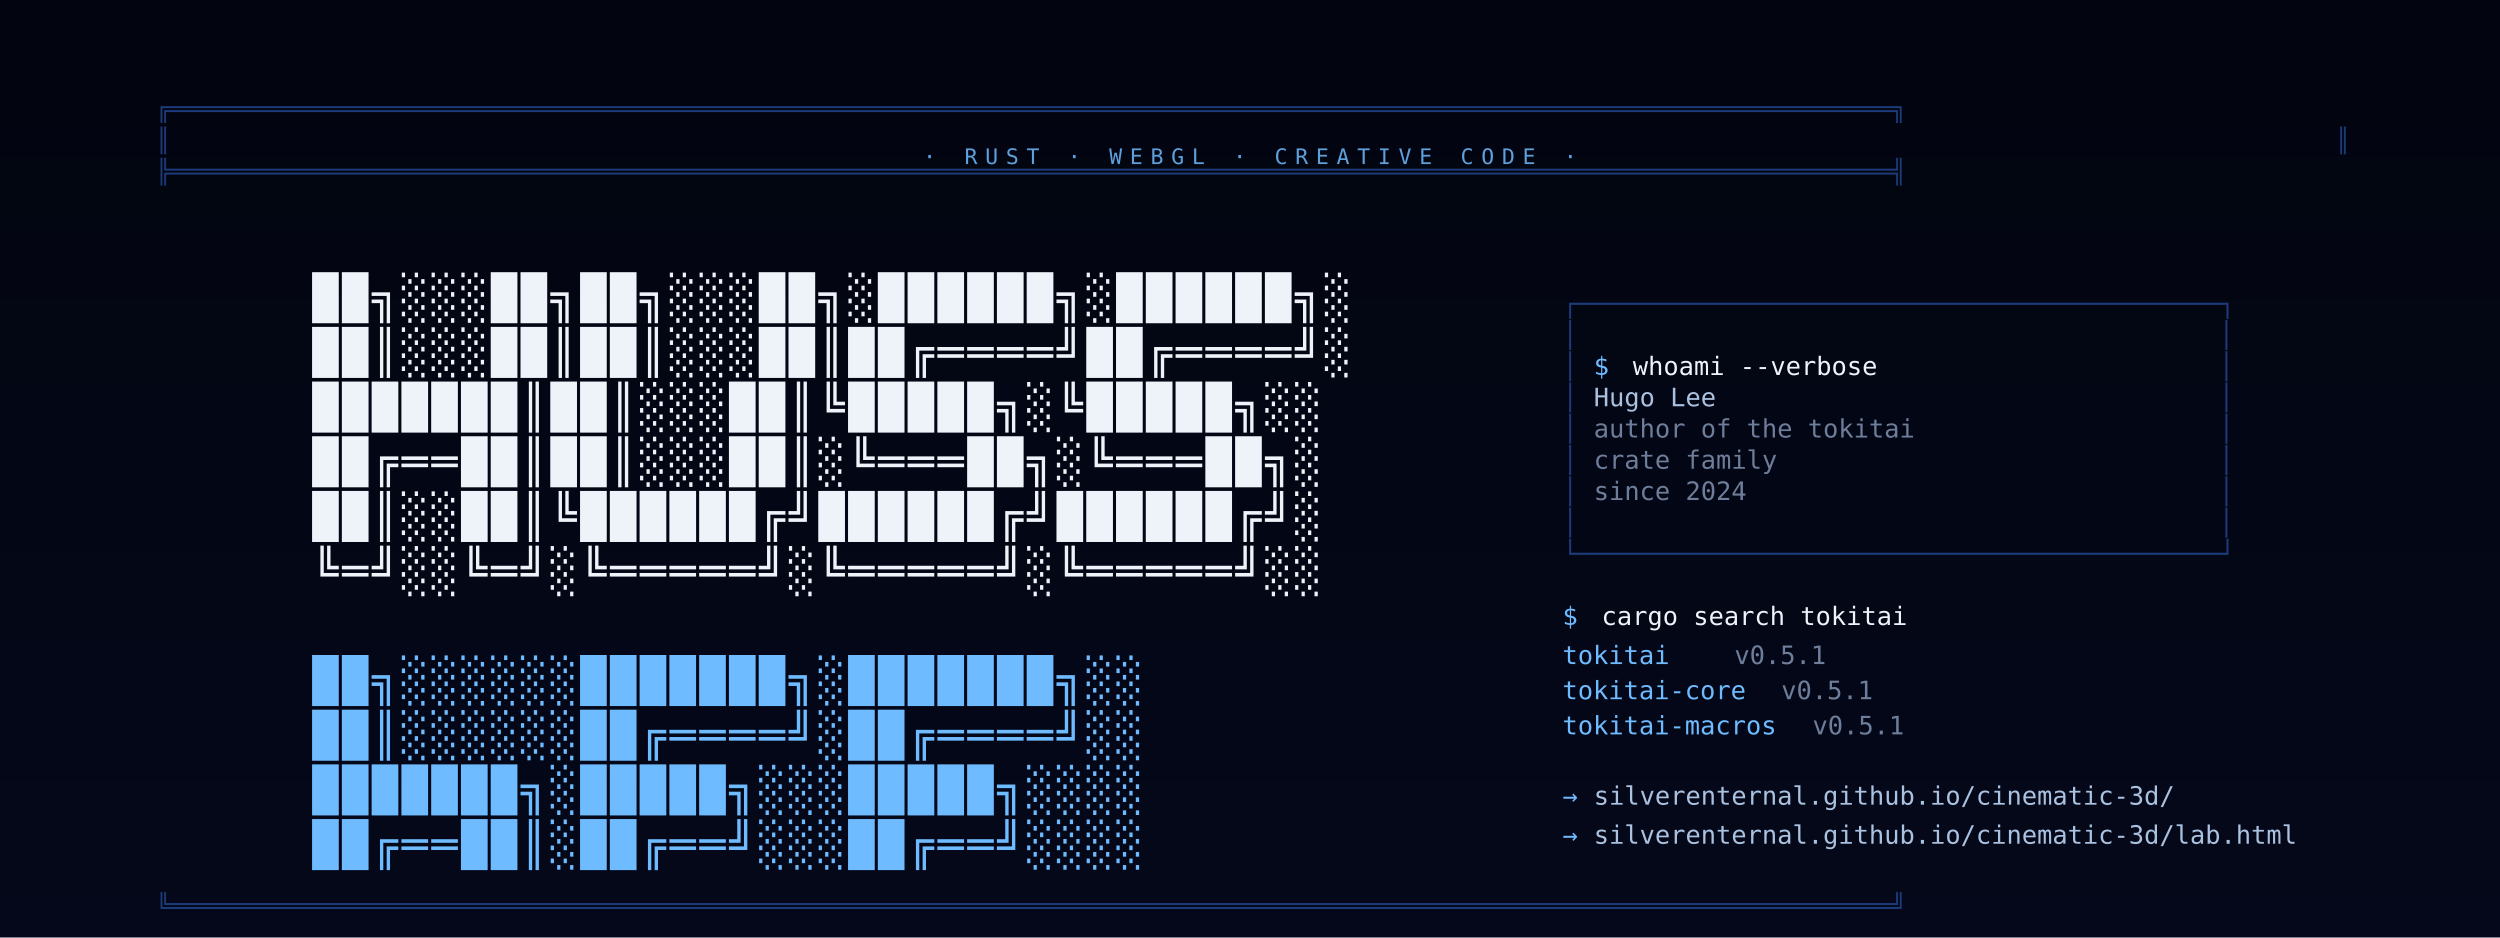
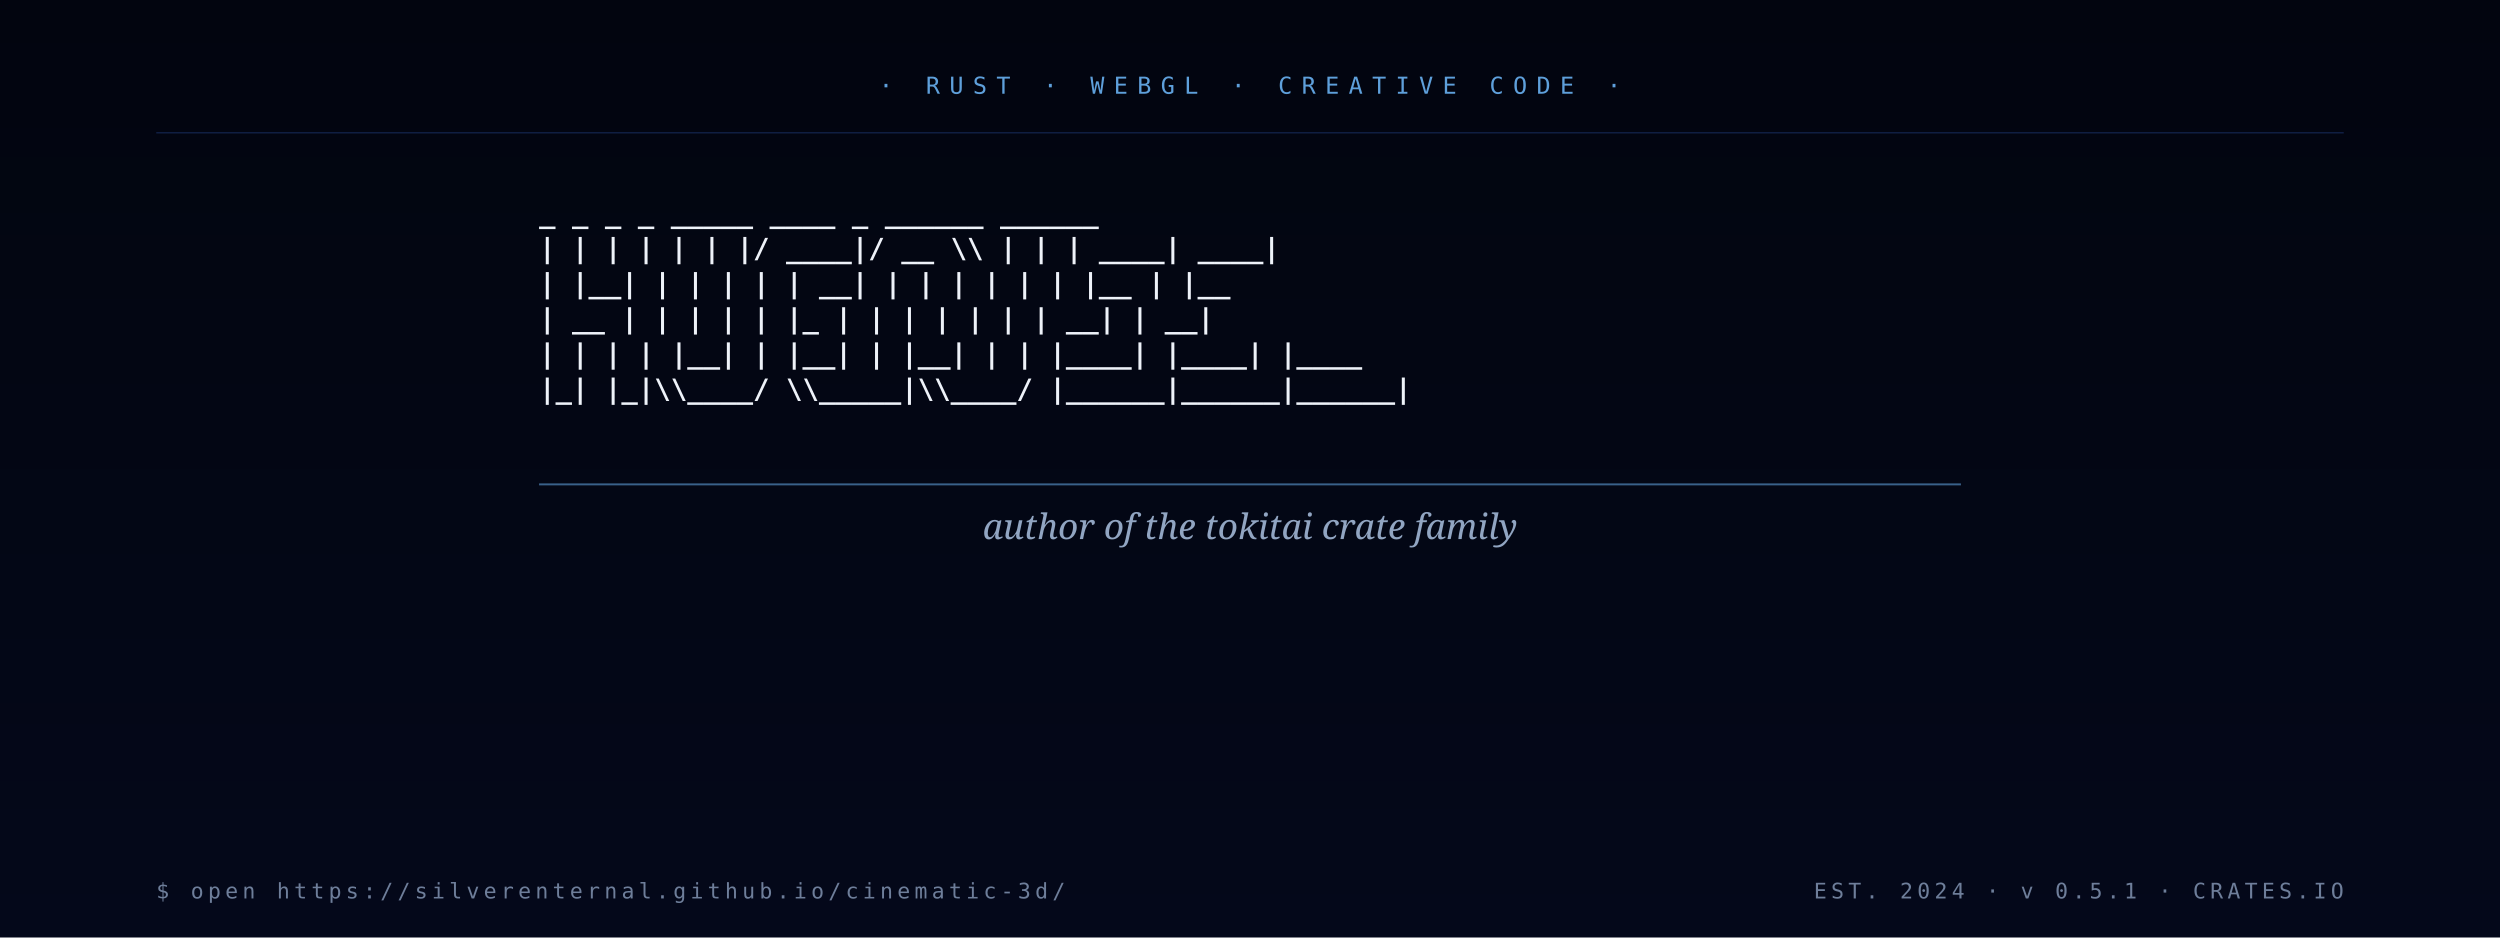
<svg xmlns="http://www.w3.org/2000/svg" viewBox="0 0 1280 480" preserveAspectRatio="xMidYMid meet">
  <defs>
    <linearGradient id="bg" x1="0" y1="0" x2="0" y2="1">
      <stop offset="0%" stop-color="#02050f" />
      <stop offset="100%" stop-color="#04081a" />
    </linearGradient>
  </defs>
  <rect width="1280" height="480" fill="url(#bg)" />
-   <g font-family="JetBrains Mono, Menlo, monospace" font-size="12" fill="#1d3a7a">
-     <text x="80" y="60">╔══════════════════════════════════════════════════════════════════════════════════════════════════════════════════════════╗</text>
-     <text x="80" y="76">║</text>
-     <text x="1196" y="76">║</text>
-     <text x="80" y="92">╠══════════════════════════════════════════════════════════════════════════════════════════════════════════════════════════╣</text>
+   <text x="640" y="48" font-family="JetBrains Mono, Menlo, monospace" font-size="12" letter-spacing="0.4em" fill="#6fbbff" text-anchor="middle" opacity="0.85">·  RUST  ·  WEBGL  ·  CREATIVE  CODE  ·</text>
+   <line x1="80" y1="68" x2="1200" y2="68" stroke="#1d3a7a" stroke-width="0.6" opacity="0.6" />
+   <g font-family="JetBrains Mono, Menlo, monospace" font-size="14" font-weight="700" fill="#eef2f9" letter-spacing="0">
+     <text x="276" y="114"> _    _ _    _  _____  ____    _      ______ ______ </text>
+     <text x="276" y="132">| |  | | |  | |/ ____|/ __ \\  | |    |  ____|  ____|</text>
+     <text x="276" y="150">| |__| | |  | | |  __| |  | | | |    | |__  | |__   </text>
+     <text x="276" y="168">|  __  | |  | | | |_ | |  | | | |    |  __| |  __|  </text>
+     <text x="276" y="186">| |  | | |__| | |__| | |__| | | |____| |____| |____ </text>
+     <text x="276" y="204">|_|  |_|\\____/ \\_____|\\____/  |______|______|______|</text>
+     <text x="276" y="222">                                                    </text>
+     <text x="276" y="240">                                                    </text>
  </g>
-   <text x="640" y="84" font-family="JetBrains Mono, Menlo, monospace" font-size="11" letter-spacing="0.36em" fill="#6fbbff" text-anchor="middle" opacity="0.85">·  RUST  ·  WEBGL  ·  CREATIVE  CODE  ·</text>
-   <g font-family="JetBrains Mono, Menlo, monospace" font-size="22" font-weight="700" fill="#eef2f9" letter-spacing="2">
-     <text x="160" y="160">██╗░░░██╗██╗░░░██╗░██████╗░██████╗░</text>
-     <text x="160" y="188">██║░░░██║██║░░░██║██╔════╝██╔════╝░</text>
-     <text x="160" y="216">███████║██║░░░██║╚█████╗░╚█████╗░░</text>
-     <text x="160" y="244">██╔══██║██║░░░██║░╚═══██╗░╚═══██╗░</text>
-     <text x="160" y="272">██║░░██║╚██████╔╝██████╔╝██████╔╝░</text>
-     <text x="160" y="300">╚═╝░░╚═╝░╚═════╝░╚═════╝░╚═════╝░░</text>
-   </g>
-   <g font-family="JetBrains Mono, Menlo, monospace" font-size="22" font-weight="700" fill="#6fbbff" letter-spacing="2">
-     <text x="160" y="356">██╗░░░░░░███████╗░███████╗░░</text>
-     <text x="160" y="384">██║░░░░░░██╔════╝░██╔════╝░░</text>
-     <text x="160" y="412">███████╗░█████╗░░░█████╗░░░░</text>
-     <text x="160" y="440">██╔══██║░██╔══╝░░░██╔══╝░░░░</text>
-   </g>
-   <g font-family="JetBrains Mono, Menlo, monospace" font-size="13">
-     <text x="800" y="160" fill="#1d3a7a">┌──────────────────────────────────────────┐</text>
-     <text x="800" y="176" fill="#1d3a7a">│</text>
-     <text x="1136" y="176" fill="#1d3a7a">│</text>
-     <text x="800" y="192" fill="#1d3a7a">│</text>
-     <text x="816" y="192" fill="#6fbbff">$</text>
-     <text x="836" y="192" fill="#eef2f9">whoami --verbose</text>
-     <text x="1136" y="192" fill="#1d3a7a">│</text>
-     <text x="800" y="208" fill="#1d3a7a">│</text>
-     <text x="816" y="208" fill="#aac1e0">Hugo Lee</text>
-     <text x="1136" y="208" fill="#1d3a7a">│</text>
-     <text x="800" y="224" fill="#1d3a7a">│</text>
-     <text x="816" y="224" fill="#6e7e9a">author of the tokitai</text>
-     <text x="1136" y="224" fill="#1d3a7a">│</text>
-     <text x="800" y="240" fill="#1d3a7a">│</text>
-     <text x="816" y="240" fill="#6e7e9a">crate family</text>
-     <text x="1136" y="240" fill="#1d3a7a">│</text>
-     <text x="800" y="256" fill="#1d3a7a">│</text>
-     <text x="816" y="256" fill="#6e7e9a">since 2024</text>
-     <text x="1136" y="256" fill="#1d3a7a">│</text>
-     <text x="800" y="272" fill="#1d3a7a">│</text>
-     <text x="1136" y="272" fill="#1d3a7a">│</text>
-     <text x="800" y="288" fill="#1d3a7a">└──────────────────────────────────────────┘</text>
-     <text x="800" y="320" fill="#6fbbff">$</text>
-     <text x="820" y="320" fill="#eef2f9">cargo search tokitai</text>
-     <text x="800" y="340" fill="#6fbbff">tokitai</text>
-     <text x="888" y="340" fill="#6e7e9a">v0.5.1</text>
-     <text x="800" y="358" fill="#6fbbff">tokitai-core</text>
-     <text x="912" y="358" fill="#6e7e9a">v0.5.1</text>
-     <text x="800" y="376" fill="#6fbbff">tokitai-macros</text>
-     <text x="928" y="376" fill="#6e7e9a">v0.5.1</text>
-     <text x="800" y="412" fill="#6fbbff">→</text>
-     <text x="816" y="412" fill="#aac1e0">silverenternal.github.io/cinematic-3d/</text>
-     <text x="800" y="432" fill="#6fbbff">→</text>
-     <text x="816" y="432" fill="#aac1e0">silverenternal.github.io/cinematic-3d/lab.html</text>
-   </g>
-   <g font-family="JetBrains Mono, Menlo, monospace" font-size="12" fill="#1d3a7a">
-     <text x="80" y="468">╚══════════════════════════════════════════════════════════════════════════════════════════════════════════════════════════╝</text>
+   <line x1="276" y1="248" x2="1004" y2="248" stroke="#6fbbff" stroke-width="1" opacity="0.5" />
+   <text x="640" y="276" font-family="Georgia, serif" font-size="18" font-style="italic" font-weight="300" fill="#aac1e0" text-anchor="middle" opacity="0.85">author of the tokitai crate family</text>
+   <g font-family="JetBrains Mono, Menlo, monospace" font-size="11" letter-spacing="0.2em" fill="#6e7e9a">
+     <text x="80" y="460">$ open https://silverenternal.github.io/cinematic-3d/</text>
+     <text x="1200" y="460" text-anchor="end">EST. 2024  ·  v 0.5.1  ·  CRATES.IO</text>
  </g>
</svg>
